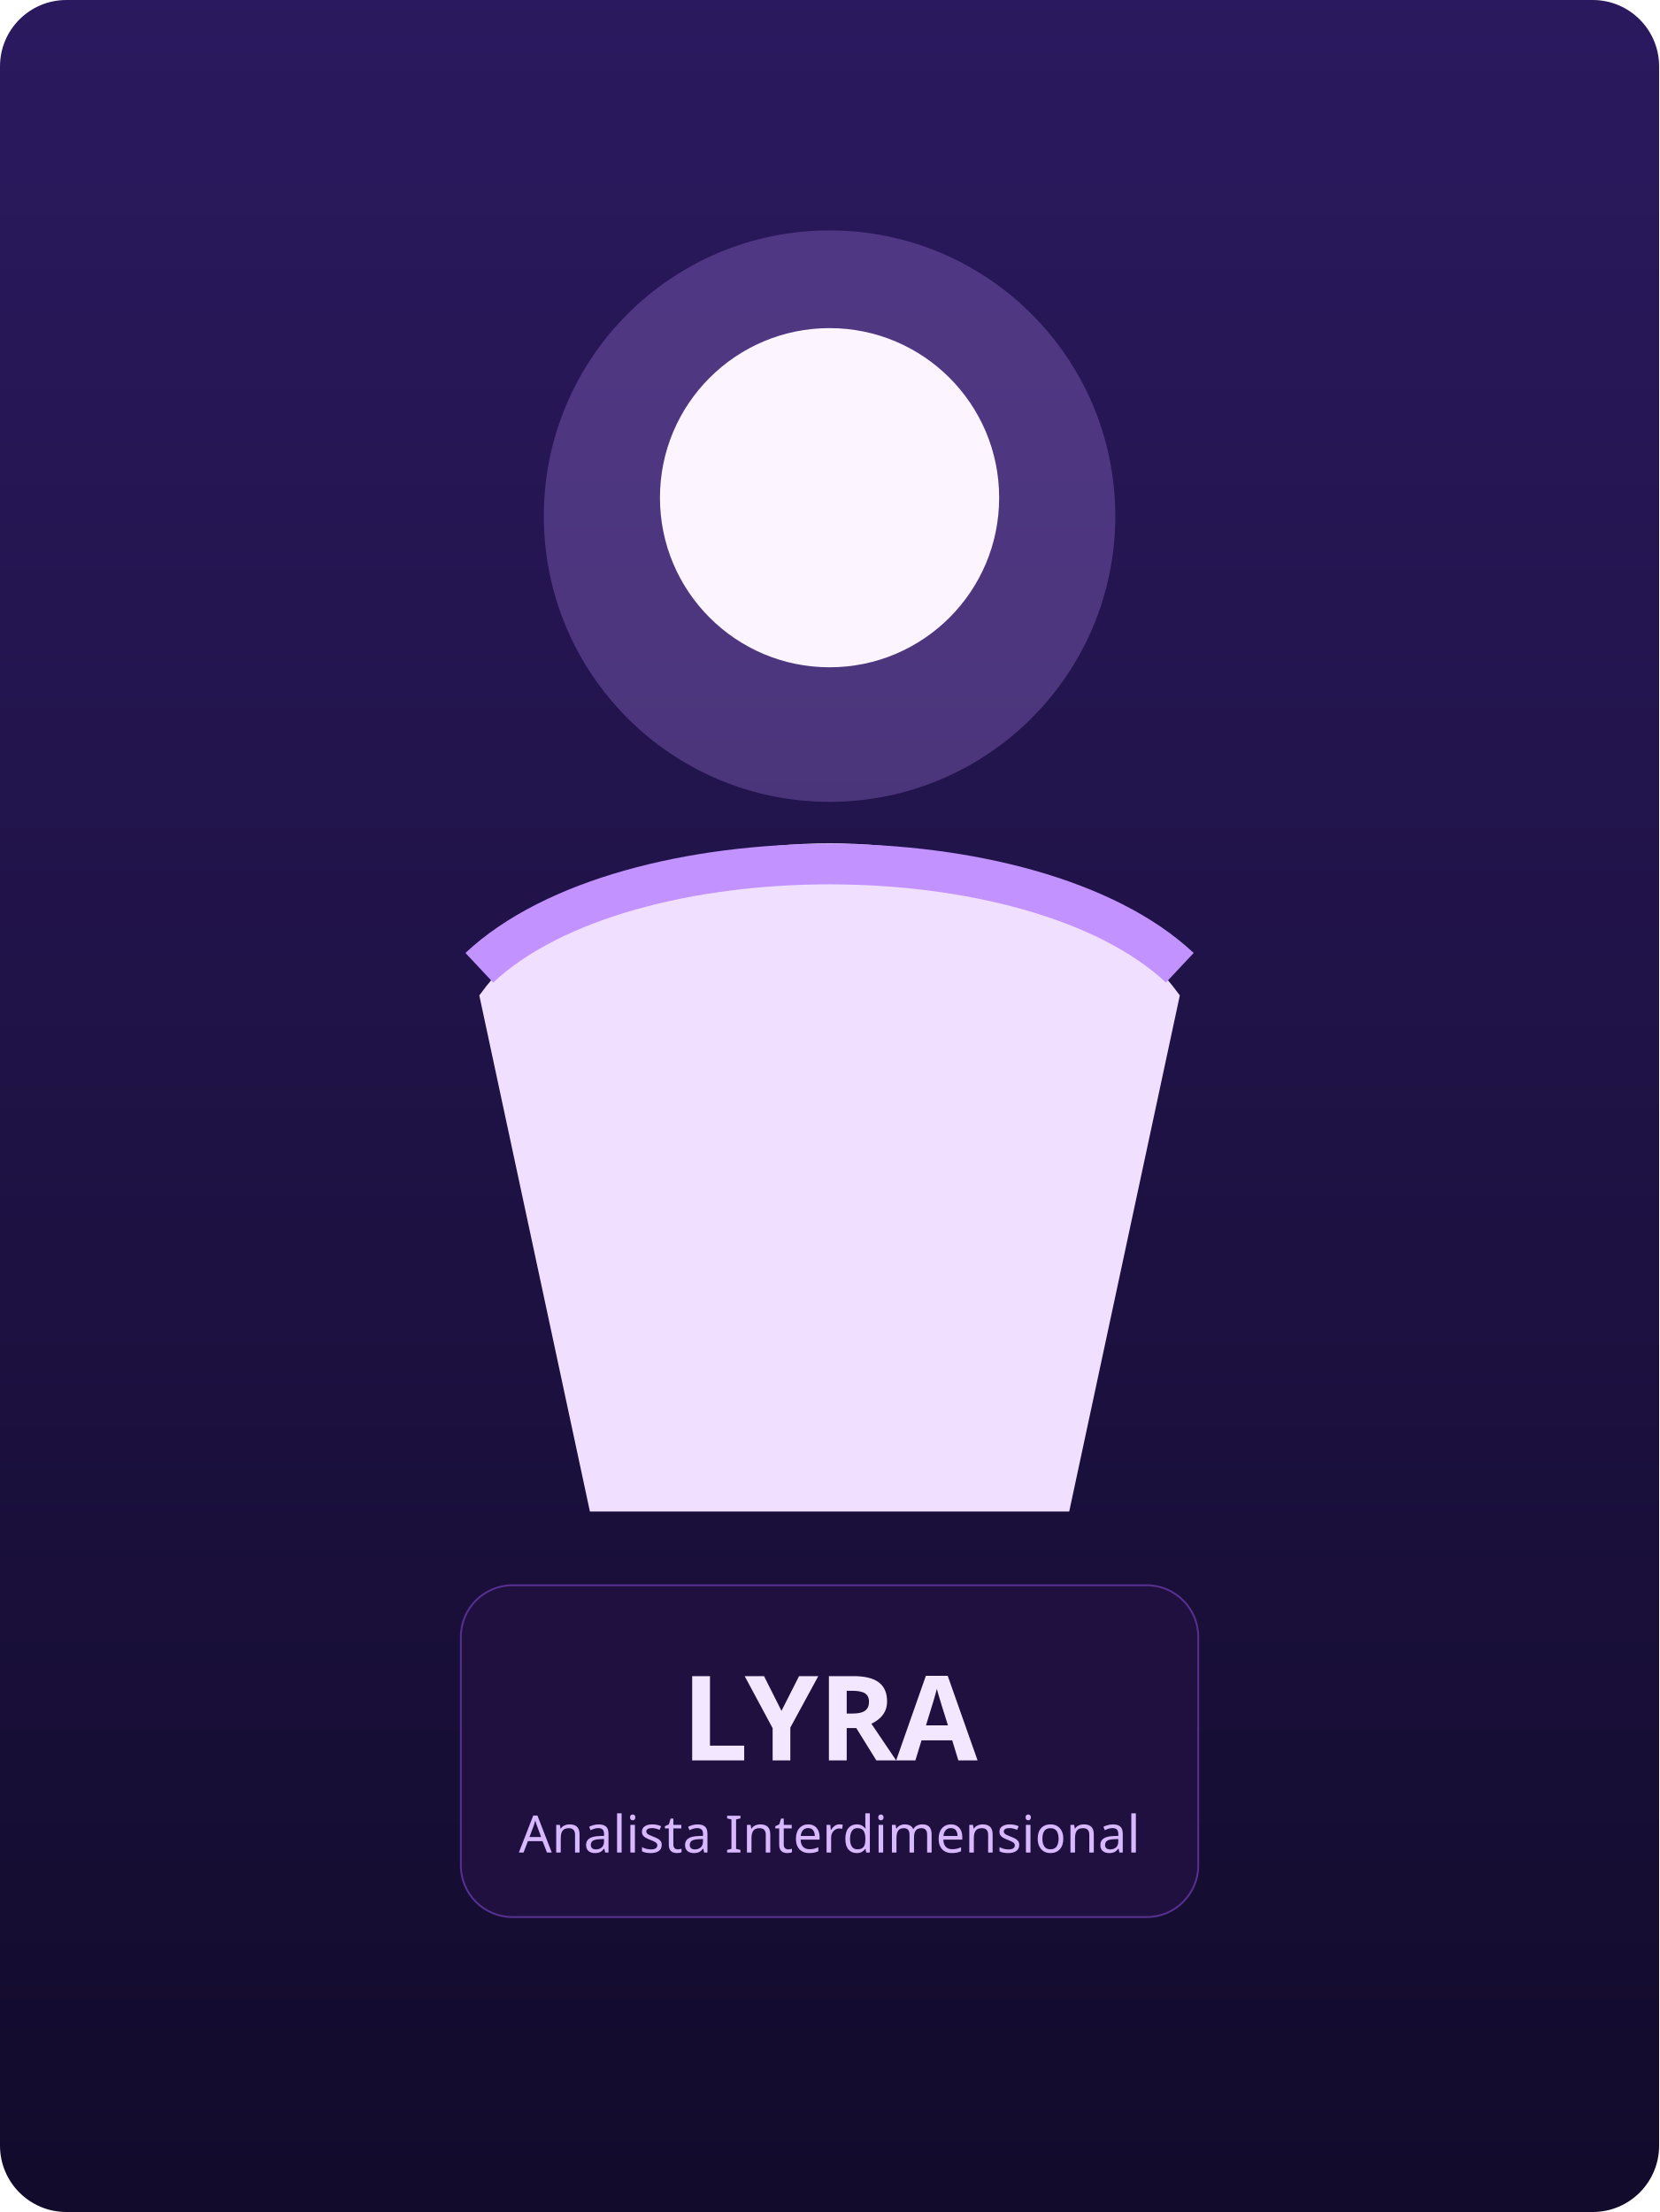
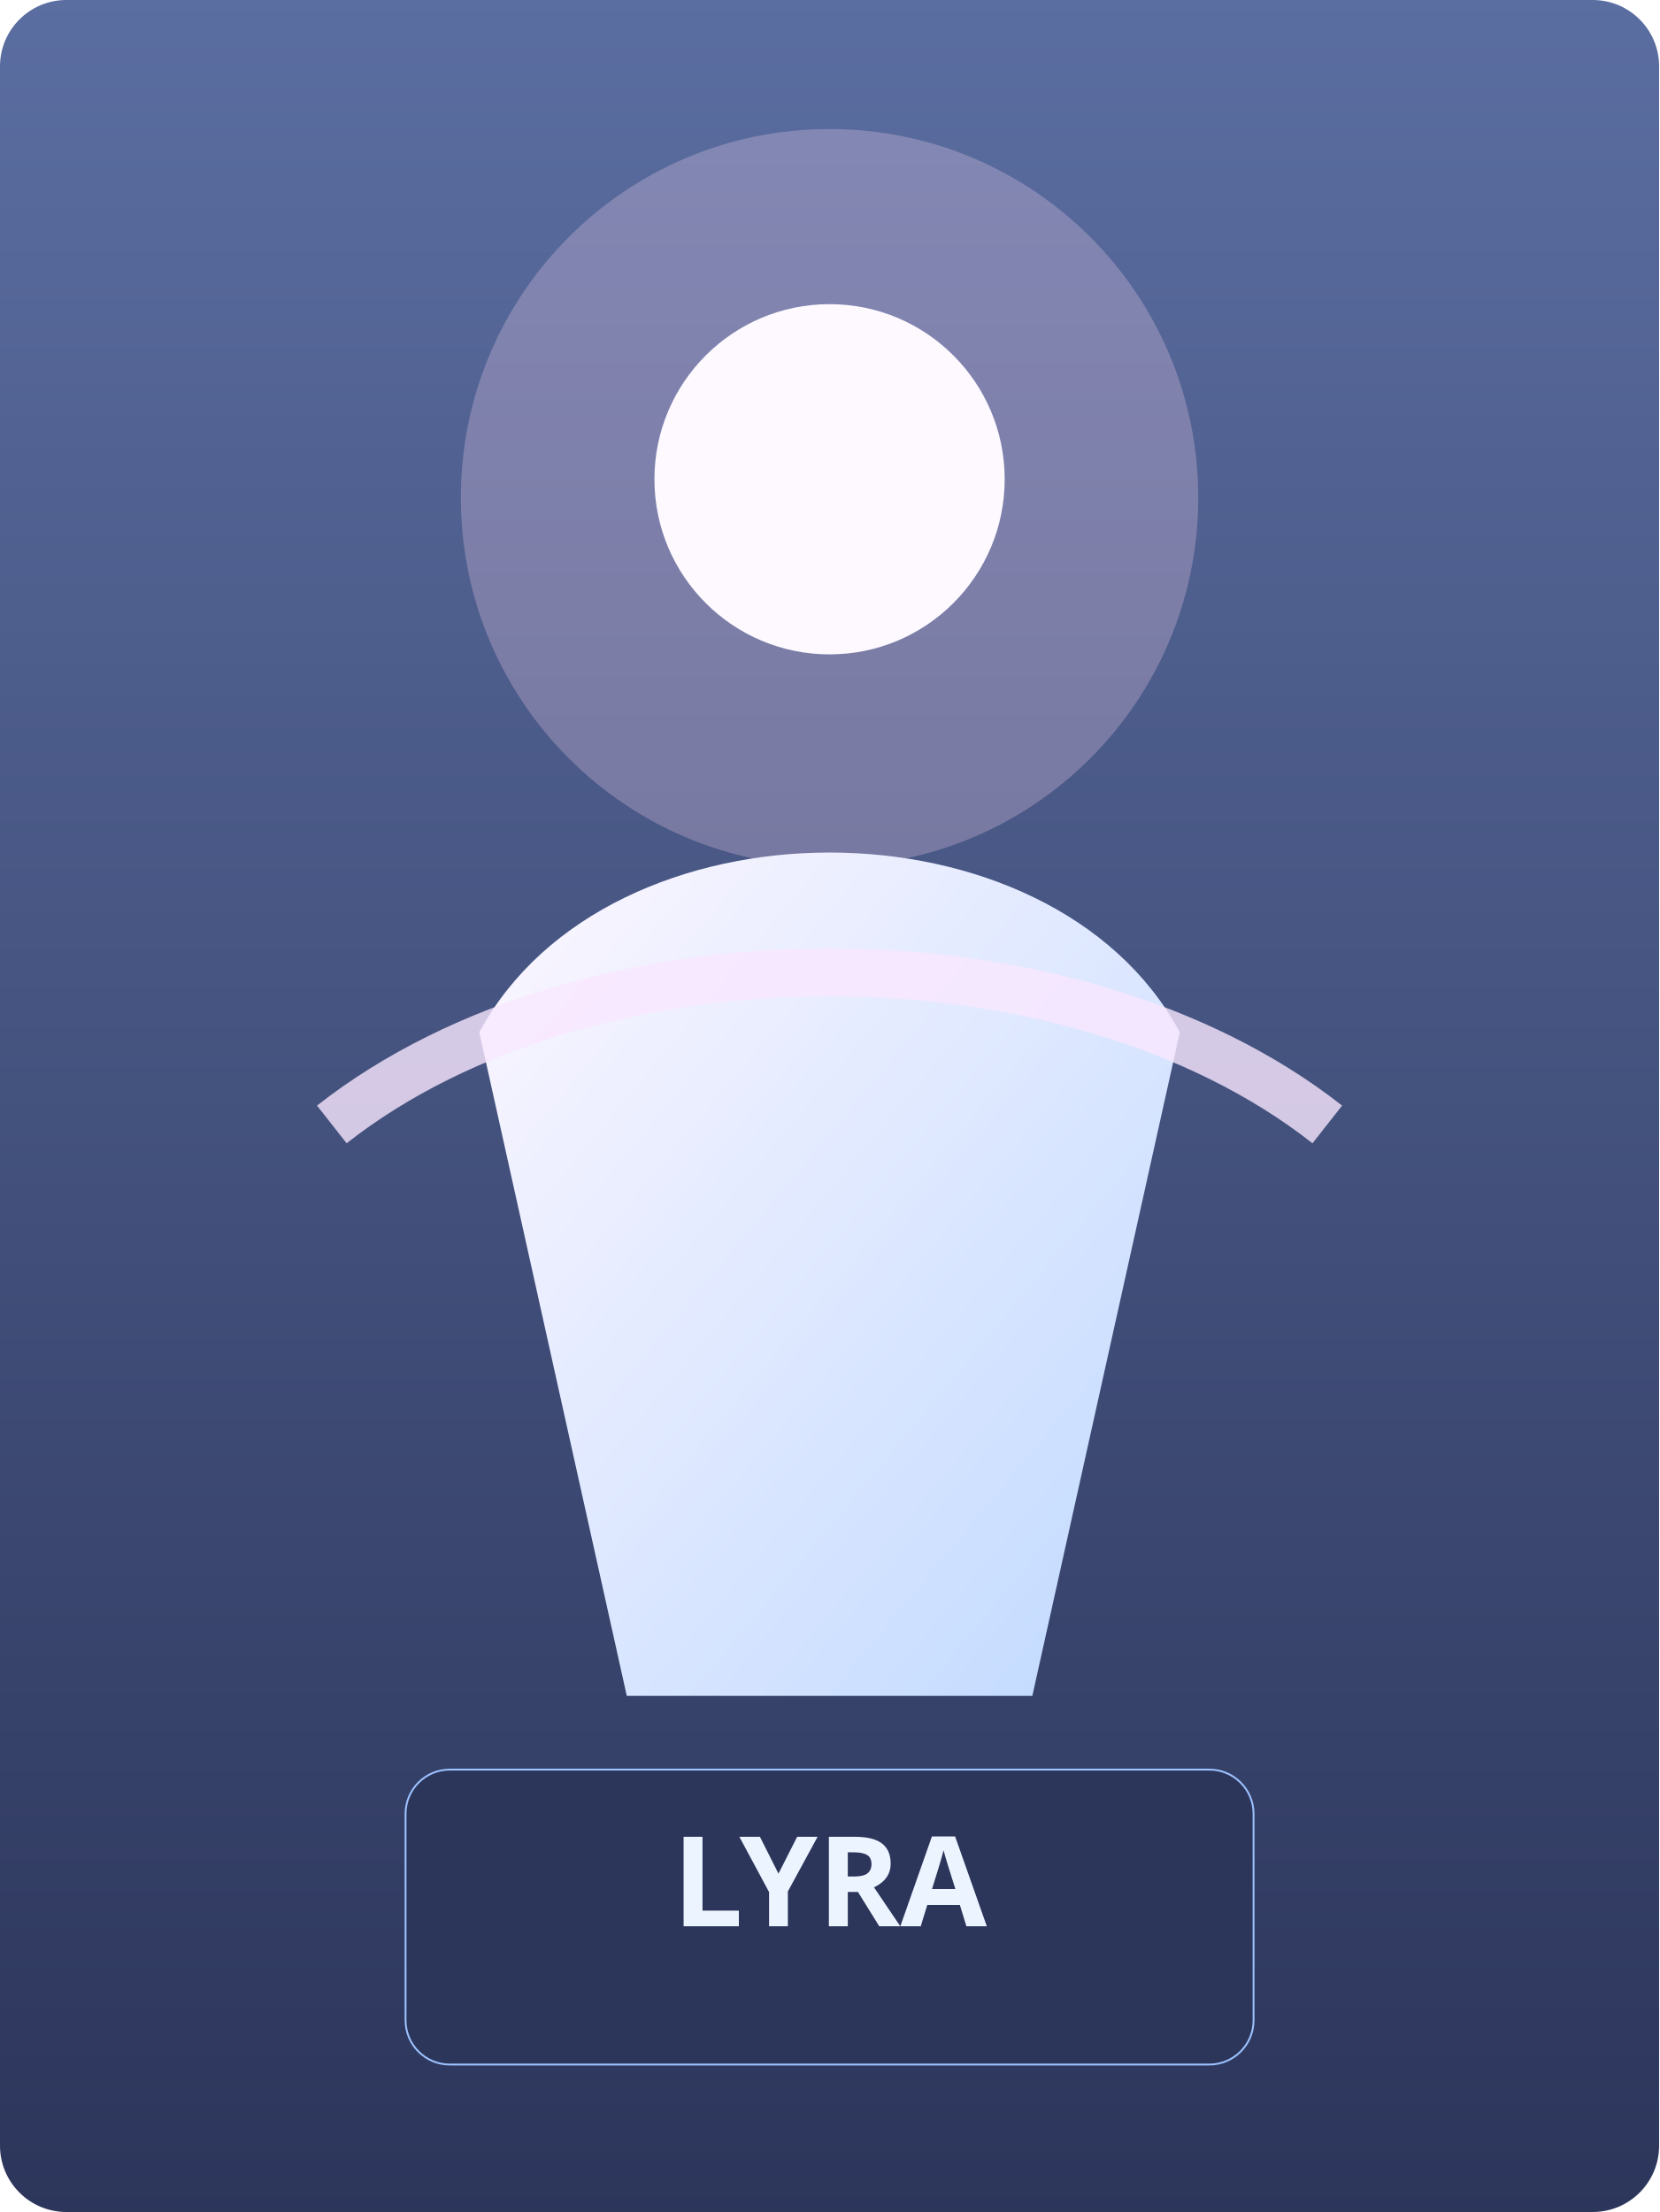
<svg xmlns="http://www.w3.org/2000/svg" width="900" height="1200" viewBox="0 0 900 1200">
  <defs>
    <linearGradient id="bg2" x1="0" y1="0" x2="0" y2="1">
-       <stop offset="0%" stop-color="#2B195F" />
-       <stop offset="100%" stop-color="#120B2B" />
+       <stop offset="0%" stop-color="#5B6EA1" />
+       <stop offset="100%" stop-color="#2C355A" />
+     </linearGradient>
+     <linearGradient id="silk" x1="0" y1="0" x2="1" y2="1">
+       <stop offset="0%" stop-color="#FDF7FF" />
+       <stop offset="100%" stop-color="#BFD9FF" />
    </linearGradient>
  </defs>
  <rect width="900" height="1200" rx="36" fill="url(#bg2)" />
-   <circle cx="450" cy="280" r="155" fill="#C292FF" fill-opacity="0.26" />
-   <circle cx="450" cy="270" r="92" fill="#FCF5FF" />
-   <path d="M260 540 C340 430, 560 430, 640 540 L580 820 L320 820 Z" fill="#F0DFFF" />
-   <path d="M260 525 C340 450, 560 450, 640 525" stroke="#C292FF" stroke-width="22" fill="none" />
-   <rect x="250" y="860" width="400" height="180" rx="28" fill="#201040" stroke="#56308F" />
-   <text x="450" y="955" text-anchor="middle" fill="#F2E7FF" font-size="64" font-family="Segoe UI" font-weight="700">LYRA</text>
-   <text x="450" y="1005" text-anchor="middle" fill="#D8B9FF" font-size="28" font-family="Segoe UI">Analista Interdimensional</text>
+   <circle cx="450" cy="270" r="200" fill="#FFD8F4" fill-opacity="0.26" />
+   <circle cx="450" cy="260" r="95" fill="#FDF9FF" />
+   <path d="M260 560 C330 430, 570 430, 640 560 L560 920 L340 920 Z" fill="url(#silk)" />
+   <path d="M180 610 C320 500, 580 500, 720 610" stroke="#F8E7FF" stroke-opacity="0.8" stroke-width="26" fill="none" />
+   <rect x="220" y="960" width="460" height="160" rx="24" fill="#2C355A" stroke="#9CC2FF" />
+   <text x="450" y="1045" text-anchor="middle" fill="#EBF4FF" font-size="68" font-family="Segoe UI" font-weight="700">LYRA</text>
</svg>
